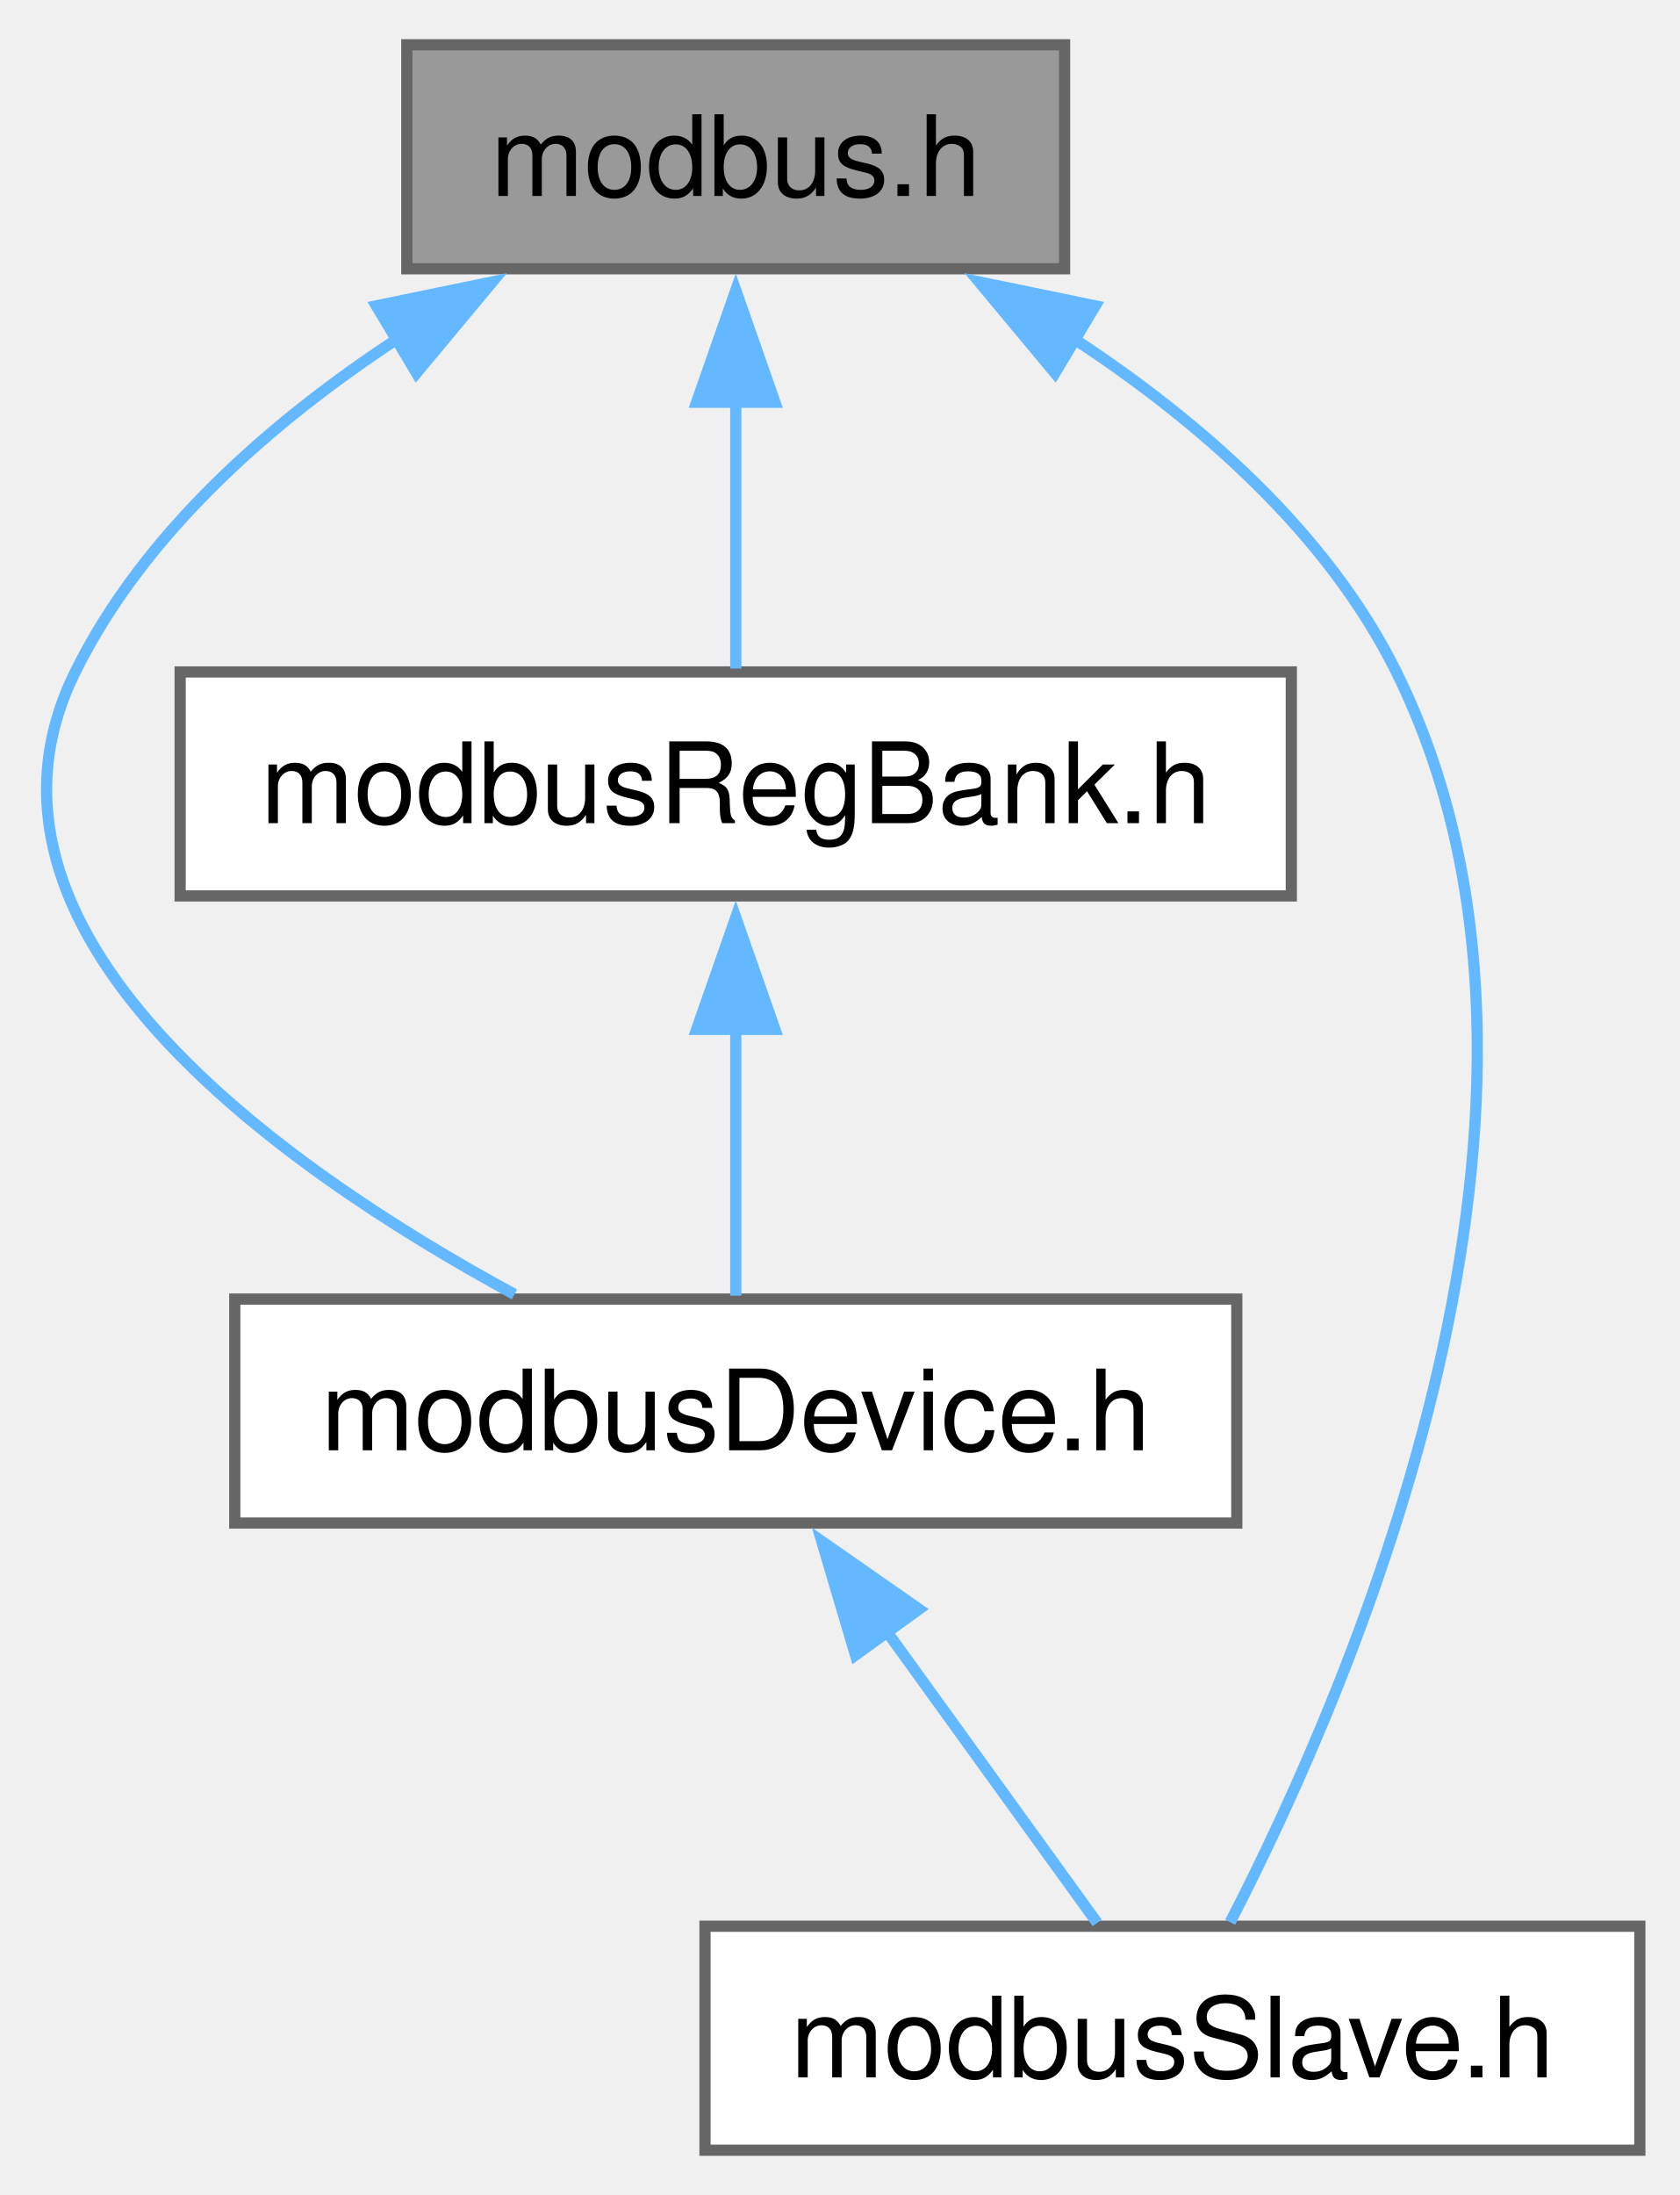
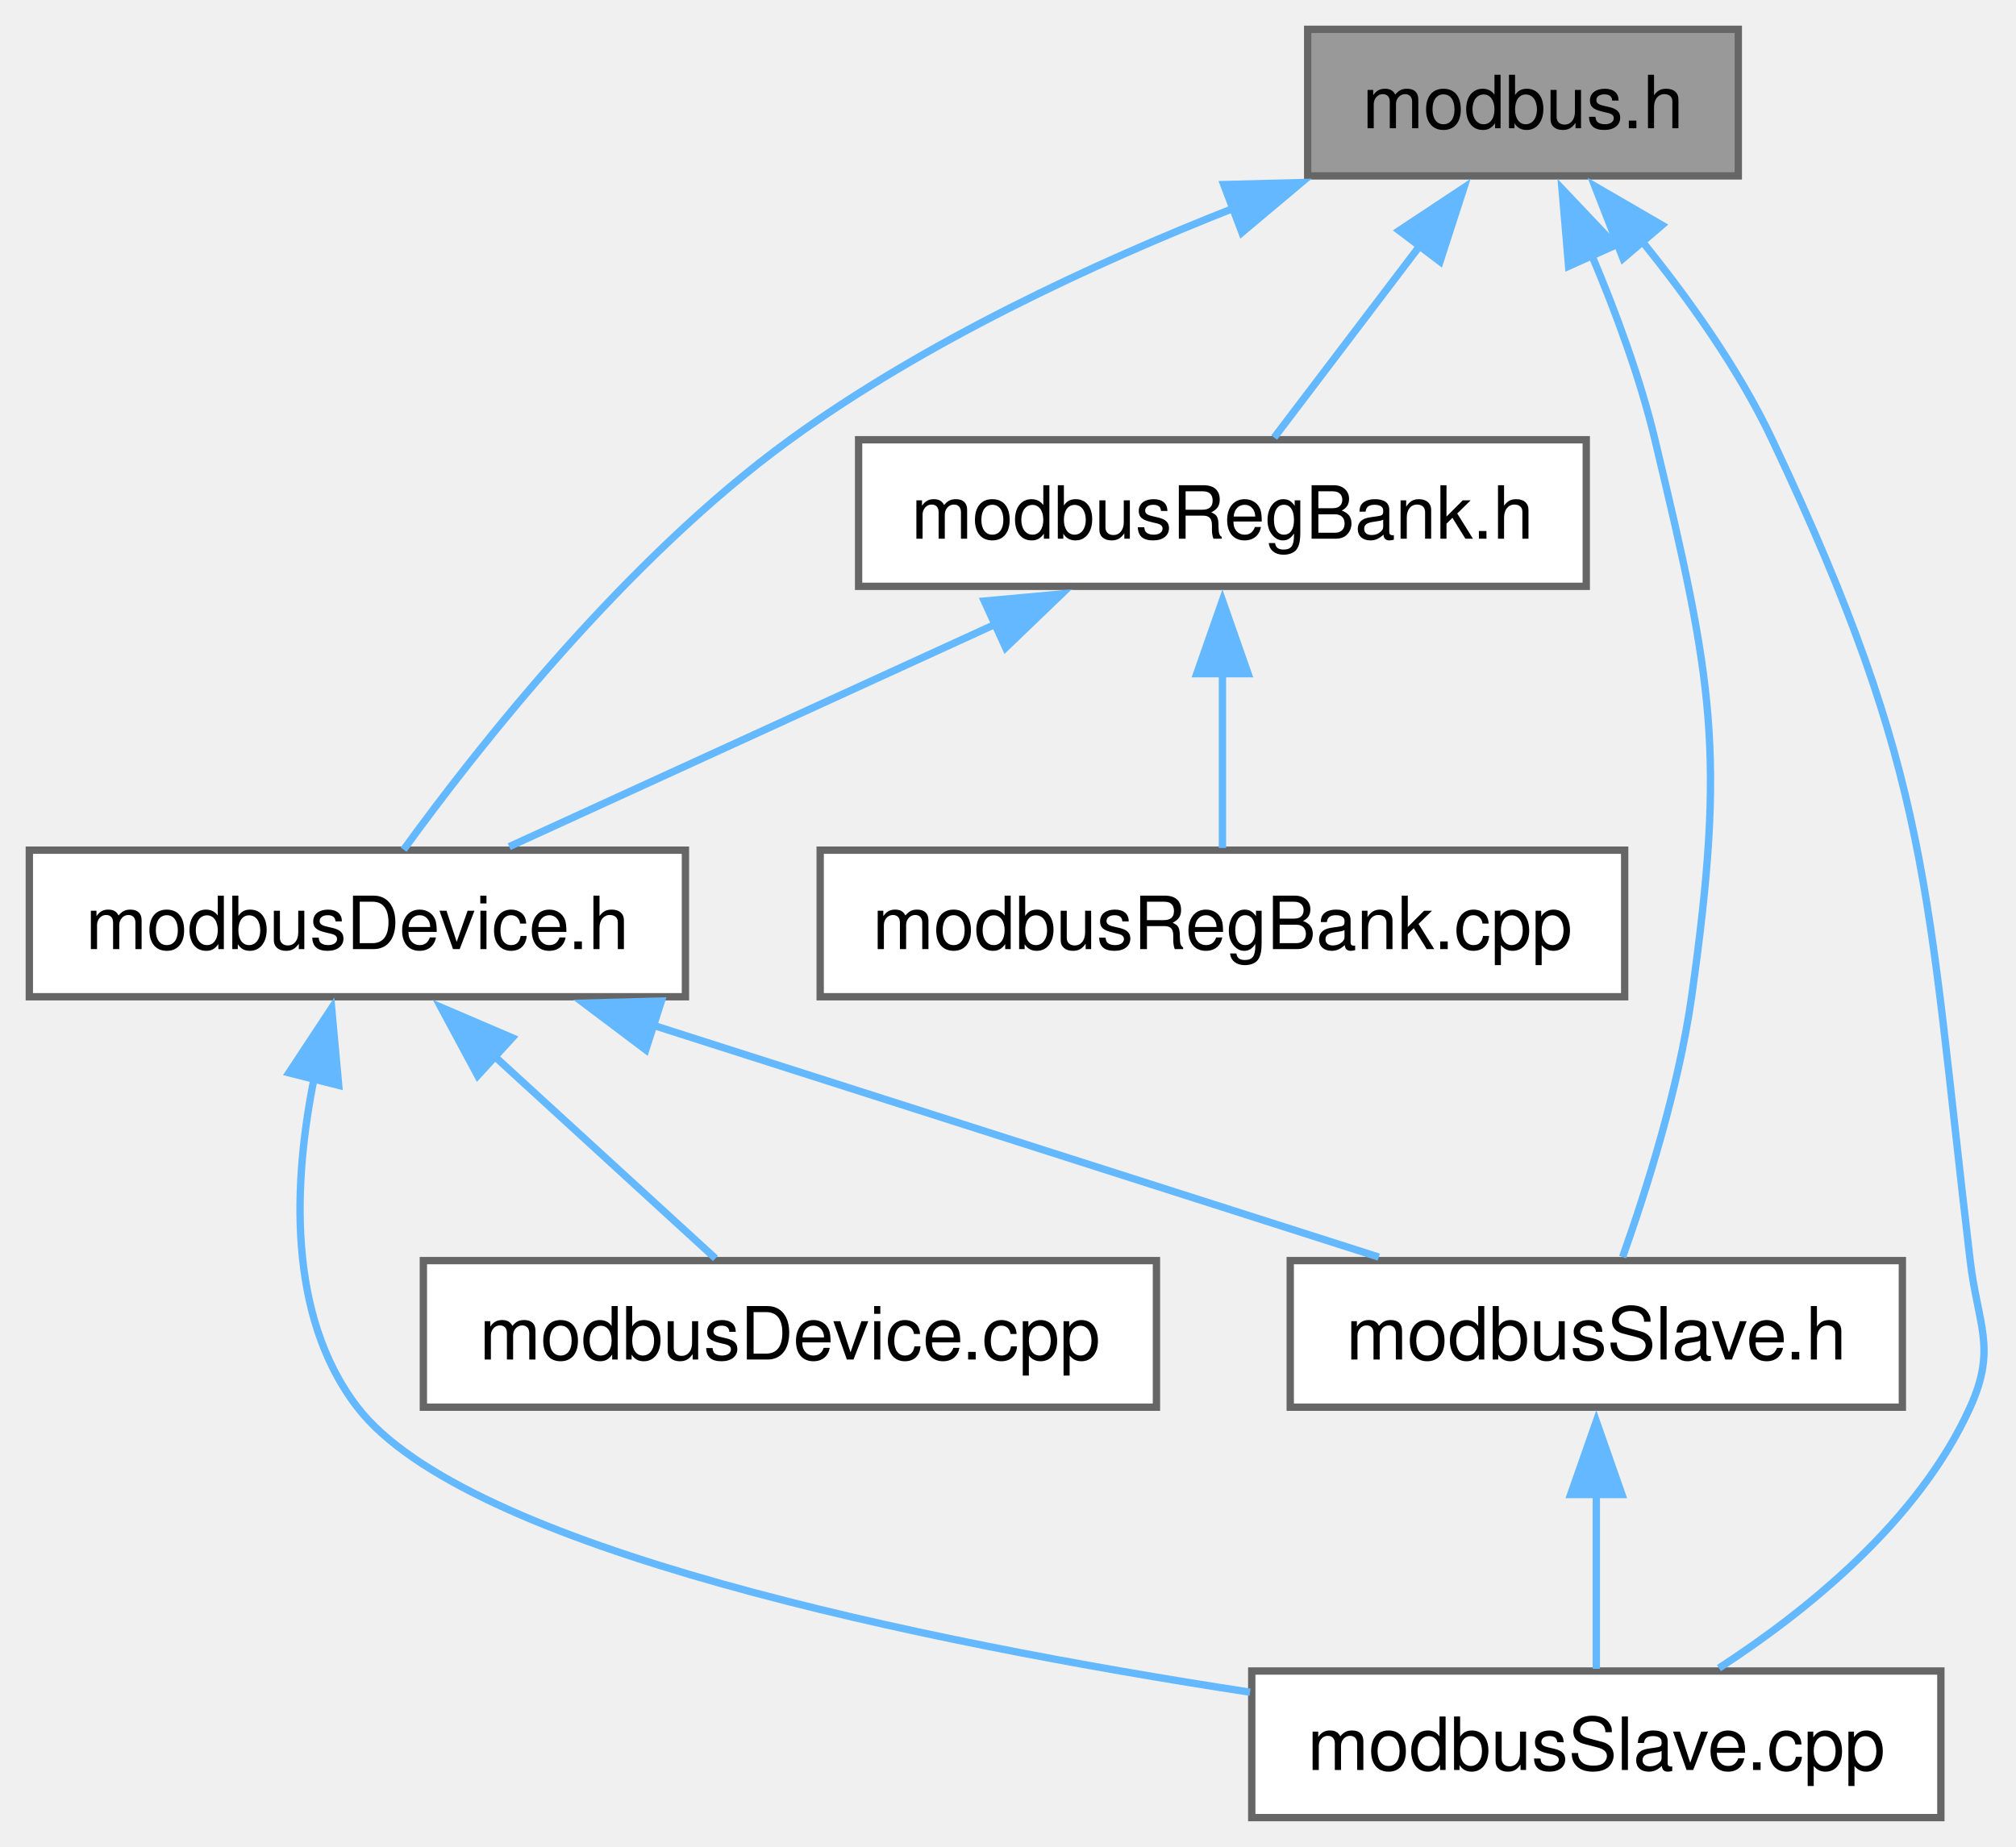
- <svg xmlns="http://www.w3.org/2000/svg" xmlns:xlink="http://www.w3.org/1999/xlink" width="150pt" height="196pt" viewBox="0.00 0.00 150.00 196.00">
-   <g id="graph0" class="graph" transform="scale(1 1) rotate(0) translate(4 192)">
+ <svg xmlns="http://www.w3.org/2000/svg" xmlns:xlink="http://www.w3.org/1999/xlink" width="275pt" height="252pt" viewBox="0.00 0.00 275.00 252.00">
+   <g id="graph0" class="graph" transform="scale(1 1) rotate(0) translate(4 248)">
    <g id="Node000001" class="node">
      <g id="a_Node000001">
        <a xlink:title="Core protocol constants, limits, and compile-time configuration for the Modbus RTU library.">
-           <polygon fill="#999999" stroke="#666666" points="91.09,-188 32.34,-188 32.34,-168 91.09,-168 91.09,-188" />
-           <text xml:space="preserve" text-anchor="middle" x="61.72" y="-174.5" font-family="Helvetica,sans-Serif" font-size="10.00">modbus.h</text>
+           <polygon fill="#999999" stroke="#666666" points="233.12,-244 174.38,-244 174.38,-224 233.12,-224 233.12,-244" />
+           <text xml:space="preserve" text-anchor="middle" x="203.75" y="-230.5" font-family="Helvetica,sans-Serif" font-size="10.00">modbus.h</text>
        </a>
      </g>
    </g>
    <g id="Node000002" class="node">
      <g id="a_Node000002">
        <a xlink:href="modbus_device_8h.html" target="_top" xlink:title="Modbus device abstraction that extends the register bank with slave ID handling.">
-           <polygon fill="white" stroke="#666666" points="106.47,-76 16.97,-76 16.97,-56 106.47,-56 106.47,-76" />
-           <text xml:space="preserve" text-anchor="middle" x="61.72" y="-62.5" font-family="Helvetica,sans-Serif" font-size="10.00">modbusDevice.h</text>
+           <polygon fill="white" stroke="#666666" points="89.5,-132 0,-132 0,-112 89.5,-112 89.5,-132" />
+           <text xml:space="preserve" text-anchor="middle" x="44.75" y="-118.5" font-family="Helvetica,sans-Serif" font-size="10.00">modbusDevice.h</text>
        </a>
      </g>
    </g>
    <g id="edge1_Node000001_Node000002" class="edge">
      <g id="a_edge1_Node000001_Node000002">
        <a xlink:title=" ">
-           <path fill="none" stroke="#63b8ff" d="M31.63,-161.83C20.41,-154.48 8.9,-144.5 2.72,-132 -8.71,-108.92 20.66,-87.98 41.95,-76.42" />
-           <polygon fill="#63b8ff" stroke="#63b8ff" points="29.61,-164.69 39.98,-166.83 33.2,-158.69 29.61,-164.69" />
+           <path fill="none" stroke="#63b8ff" d="M164.36,-219.62C145.07,-212.02 122.12,-201.34 103.75,-188 81.31,-171.7 60.96,-145.72 51.06,-132.07" />
+           <polygon fill="#63b8ff" stroke="#63b8ff" points="162.93,-222.82 173.52,-223.09 165.41,-216.28 162.93,-222.82" />
+         </a>
+       </g>
+     </g>
+     <g id="Node000004" class="node">
+       <g id="a_Node000004">
+         <a xlink:href="modbus_slave_8cpp.html" target="_top" xlink:title=" ">
+           <polygon fill="white" stroke="#666666" points="260.75,-20 166.75,-20 166.75,0 260.75,0 260.75,-20" />
+           <text xml:space="preserve" text-anchor="middle" x="213.75" y="-6.5" font-family="Helvetica,sans-Serif" font-size="10.00">modbusSlave.cpp</text>
+         </a>
+       </g>
+     </g>
+     <g id="edge9_Node000001_Node000004" class="edge">
+       <g id="a_edge9_Node000001_Node000004">
+         <a xlink:title=" ">
+           <path fill="none" stroke="#63b8ff" d="M219.91,-215.18C226.28,-207.32 233.17,-197.69 237.75,-188 259.64,-141.71 258.71,-126.85 264.75,-76 265.8,-67.17 268.41,-64.1 264.75,-56 257.76,-40.5 242.49,-28.2 230.48,-20.4" />
+           <polygon fill="#63b8ff" stroke="#63b8ff" points="217.4,-212.73 213.55,-222.6 222.71,-217.28 217.4,-212.73" />
+         </a>
+       </g>
+     </g>
+     <g id="Node000005" class="node">
+       <g id="a_Node000005">
+         <a xlink:href="modbus_slave_8h.html" target="_top" xlink:title="Modbus RTU slave protocol engine and callback API.">
+           <polygon fill="white" stroke="#666666" points="255.5,-76 172,-76 172,-56 255.5,-56 255.5,-76" />
+           <text xml:space="preserve" text-anchor="middle" x="213.75" y="-62.5" font-family="Helvetica,sans-Serif" font-size="10.00">modbusSlave.h</text>
+         </a>
+       </g>
+     </g>
+     <g id="edge10_Node000001_Node000005" class="edge">
+       <g id="a_edge10_Node000001_Node000005">
+         <a xlink:title=" ">
+           <path fill="none" stroke="#63b8ff" d="M213.14,-213.16C216.39,-205.46 219.72,-196.48 221.75,-188 229.62,-155.08 231.49,-145.52 226.75,-112 224.97,-99.44 220.53,-85.48 217.34,-76.49" />
+           <polygon fill="#63b8ff" stroke="#63b8ff" points="209.97,-211.67 209.07,-222.23 216.35,-214.54 209.97,-211.67" />
+         </a>
+       </g>
+     </g>
+     <g id="Node000006" class="node">
+       <g id="a_Node000006">
+         <a xlink:href="modbus_reg_bank_8h.html" target="_top" xlink:title="Register storage engine and typed data helpers for Modbus maps.">
+           <polygon fill="white" stroke="#666666" points="212.38,-188 113.12,-188 113.12,-168 212.38,-168 212.38,-188" />
+           <text xml:space="preserve" text-anchor="middle" x="162.75" y="-174.5" font-family="Helvetica,sans-Serif" font-size="10.00">modbusRegBank.h</text>
+         </a>
+       </g>
+     </g>
+     <g id="edge6_Node000001_Node000006" class="edge">
+       <g id="a_edge6_Node000001_Node000006">
+         <a xlink:title=" ">
+           <path fill="none" stroke="#63b8ff" d="M189.66,-214.44C182.96,-205.62 175.25,-195.47 169.81,-188.3" />
+           <polygon fill="#63b8ff" stroke="#63b8ff" points="186.86,-216.54 195.69,-222.39 192.43,-212.31 186.86,-216.54" />
        </a>
      </g>
    </g>
    <g id="Node000003" class="node">
      <g id="a_Node000003">
-         <a xlink:href="modbus_slave_8h.html" target="_top" xlink:title="Modbus RTU slave protocol engine and callback API.">
-           <polygon fill="white" stroke="#666666" points="142.47,-20 58.97,-20 58.97,0 142.47,0 142.47,-20" />
-           <text xml:space="preserve" text-anchor="middle" x="100.72" y="-6.5" font-family="Helvetica,sans-Serif" font-size="10.00">modbusSlave.h</text>
-         </a>
-       </g>
-     </g>
-     <g id="edge5_Node000001_Node000003" class="edge">
-       <g id="a_edge5_Node000001_Node000003">
-         <a xlink:title=" ">
-           <path fill="none" stroke="#63b8ff" d="M91.8,-161.83C103.02,-154.48 114.53,-144.5 120.72,-132 139.61,-93.84 116.77,-41.45 105.88,-20.36" />
-           <polygon fill="#63b8ff" stroke="#63b8ff" points="90.23,-158.69 83.45,-166.83 93.83,-164.69 90.23,-158.69" />
-         </a>
-       </g>
-     </g>
-     <g id="Node000004" class="node">
-       <g id="a_Node000004">
-         <a xlink:href="modbus_reg_bank_8h.html" target="_top" xlink:title="Register storage engine and typed data helpers for Modbus maps.">
-           <polygon fill="white" stroke="#666666" points="111.34,-132 12.09,-132 12.09,-112 111.34,-112 111.34,-132" />
-           <text xml:space="preserve" text-anchor="middle" x="61.72" y="-118.5" font-family="Helvetica,sans-Serif" font-size="10.00">modbusRegBank.h</text>
-         </a>
-       </g>
-     </g>
-     <g id="edge3_Node000001_Node000004" class="edge">
-       <g id="a_edge3_Node000001_Node000004">
-         <a xlink:title=" ">
-           <path fill="none" stroke="#63b8ff" d="M61.72,-156.13C61.72,-147.9 61.72,-138.85 61.72,-132.3" />
-           <polygon fill="#63b8ff" stroke="#63b8ff" points="58.22,-156.08 61.72,-166.08 65.22,-156.08 58.22,-156.08" />
+         <a xlink:href="modbus_device_8cpp.html" target="_top" xlink:title=" ">
+           <polygon fill="white" stroke="#666666" points="153.75,-76 53.75,-76 53.75,-56 153.75,-56 153.75,-76" />
+           <text xml:space="preserve" text-anchor="middle" x="103.75" y="-62.5" font-family="Helvetica,sans-Serif" font-size="10.00">modbusDevice.cpp</text>
        </a>
      </g>
    </g>
    <g id="edge2_Node000002_Node000003" class="edge">
      <g id="a_edge2_Node000002_Node000003">
        <a xlink:title=" ">
-           <path fill="none" stroke="#63b8ff" d="M75.12,-46.44C81.49,-37.62 88.82,-27.47 94,-20.3" />
-           <polygon fill="#63b8ff" stroke="#63b8ff" points="72.41,-44.21 69.4,-54.37 78.09,-48.31 72.41,-44.21" />
+           <path fill="none" stroke="#63b8ff" d="M63.49,-103.85C73.46,-94.72 85.33,-83.86 93.59,-76.3" />
+           <polygon fill="#63b8ff" stroke="#63b8ff" points="61.16,-101.24 56.14,-110.57 65.88,-106.4 61.16,-101.24" />
        </a>
      </g>
    </g>
-     <g id="edge4_Node000004_Node000002" class="edge">
-       <g id="a_edge4_Node000004_Node000002">
+     <g id="edge3_Node000002_Node000004" class="edge">
+       <g id="a_edge3_Node000002_Node000004">
        <a xlink:title=" ">
-           <path fill="none" stroke="#63b8ff" d="M61.72,-100.13C61.72,-91.9 61.72,-82.85 61.72,-76.3" />
-           <polygon fill="#63b8ff" stroke="#63b8ff" points="58.22,-100.08 61.72,-110.08 65.22,-100.08 58.22,-100.08" />
+           <path fill="none" stroke="#63b8ff" d="M38.87,-101C36.04,-86.99 35.07,-68.59 44.75,-56 59.55,-36.74 121.87,-23.98 166.52,-17.11" />
+           <polygon fill="#63b8ff" stroke="#63b8ff" points="35.41,-101.62 41.24,-110.46 42.2,-99.91 35.41,-101.62" />
+         </a>
+       </g>
+     </g>
+     <g id="edge4_Node000002_Node000005" class="edge">
+       <g id="a_edge4_Node000002_Node000005">
+         <a xlink:title=" ">
+           <path fill="none" stroke="#63b8ff" d="M84.88,-108.18C115.34,-98.44 156.55,-85.28 184.08,-76.48" />
+           <polygon fill="#63b8ff" stroke="#63b8ff" points="84.09,-104.76 75.63,-111.13 86.22,-111.42 84.09,-104.76" />
+         </a>
+       </g>
+     </g>
+     <g id="edge5_Node000005_Node000004" class="edge">
+       <g id="a_edge5_Node000005_Node000004">
+         <a xlink:title=" ">
+           <path fill="none" stroke="#63b8ff" d="M213.75,-44.13C213.75,-35.9 213.75,-26.85 213.75,-20.3" />
+           <polygon fill="#63b8ff" stroke="#63b8ff" points="210.25,-44.08 213.75,-54.08 217.25,-44.08 210.25,-44.08" />
+         </a>
+       </g>
+     </g>
+     <g id="edge7_Node000006_Node000002" class="edge">
+       <g id="a_edge7_Node000006_Node000002">
+         <a xlink:title=" ">
+           <path fill="none" stroke="#63b8ff" d="M131.89,-162.88C110.95,-153.3 83.85,-140.89 65.46,-132.48" />
+           <polygon fill="#63b8ff" stroke="#63b8ff" points="130.27,-165.99 140.82,-166.96 133.18,-159.62 130.27,-165.99" />
+         </a>
+       </g>
+     </g>
+     <g id="Node000007" class="node">
+       <g id="a_Node000007">
+         <a xlink:href="modbus_reg_bank_8cpp.html" target="_top" xlink:title=" ">
+           <polygon fill="white" stroke="#666666" points="217.62,-132 107.88,-132 107.88,-112 217.62,-112 217.62,-132" />
+           <text xml:space="preserve" text-anchor="middle" x="162.75" y="-118.5" font-family="Helvetica,sans-Serif" font-size="10.00">modbusRegBank.cpp</text>
+         </a>
+       </g>
+     </g>
+     <g id="edge8_Node000006_Node000007" class="edge">
+       <g id="a_edge8_Node000006_Node000007">
+         <a xlink:title=" ">
+           <path fill="none" stroke="#63b8ff" d="M162.75,-156.13C162.75,-147.9 162.75,-138.85 162.75,-132.3" />
+           <polygon fill="#63b8ff" stroke="#63b8ff" points="159.25,-156.08 162.75,-166.08 166.25,-156.08 159.25,-156.08" />
        </a>
      </g>
    </g>
  </g>
</svg>
